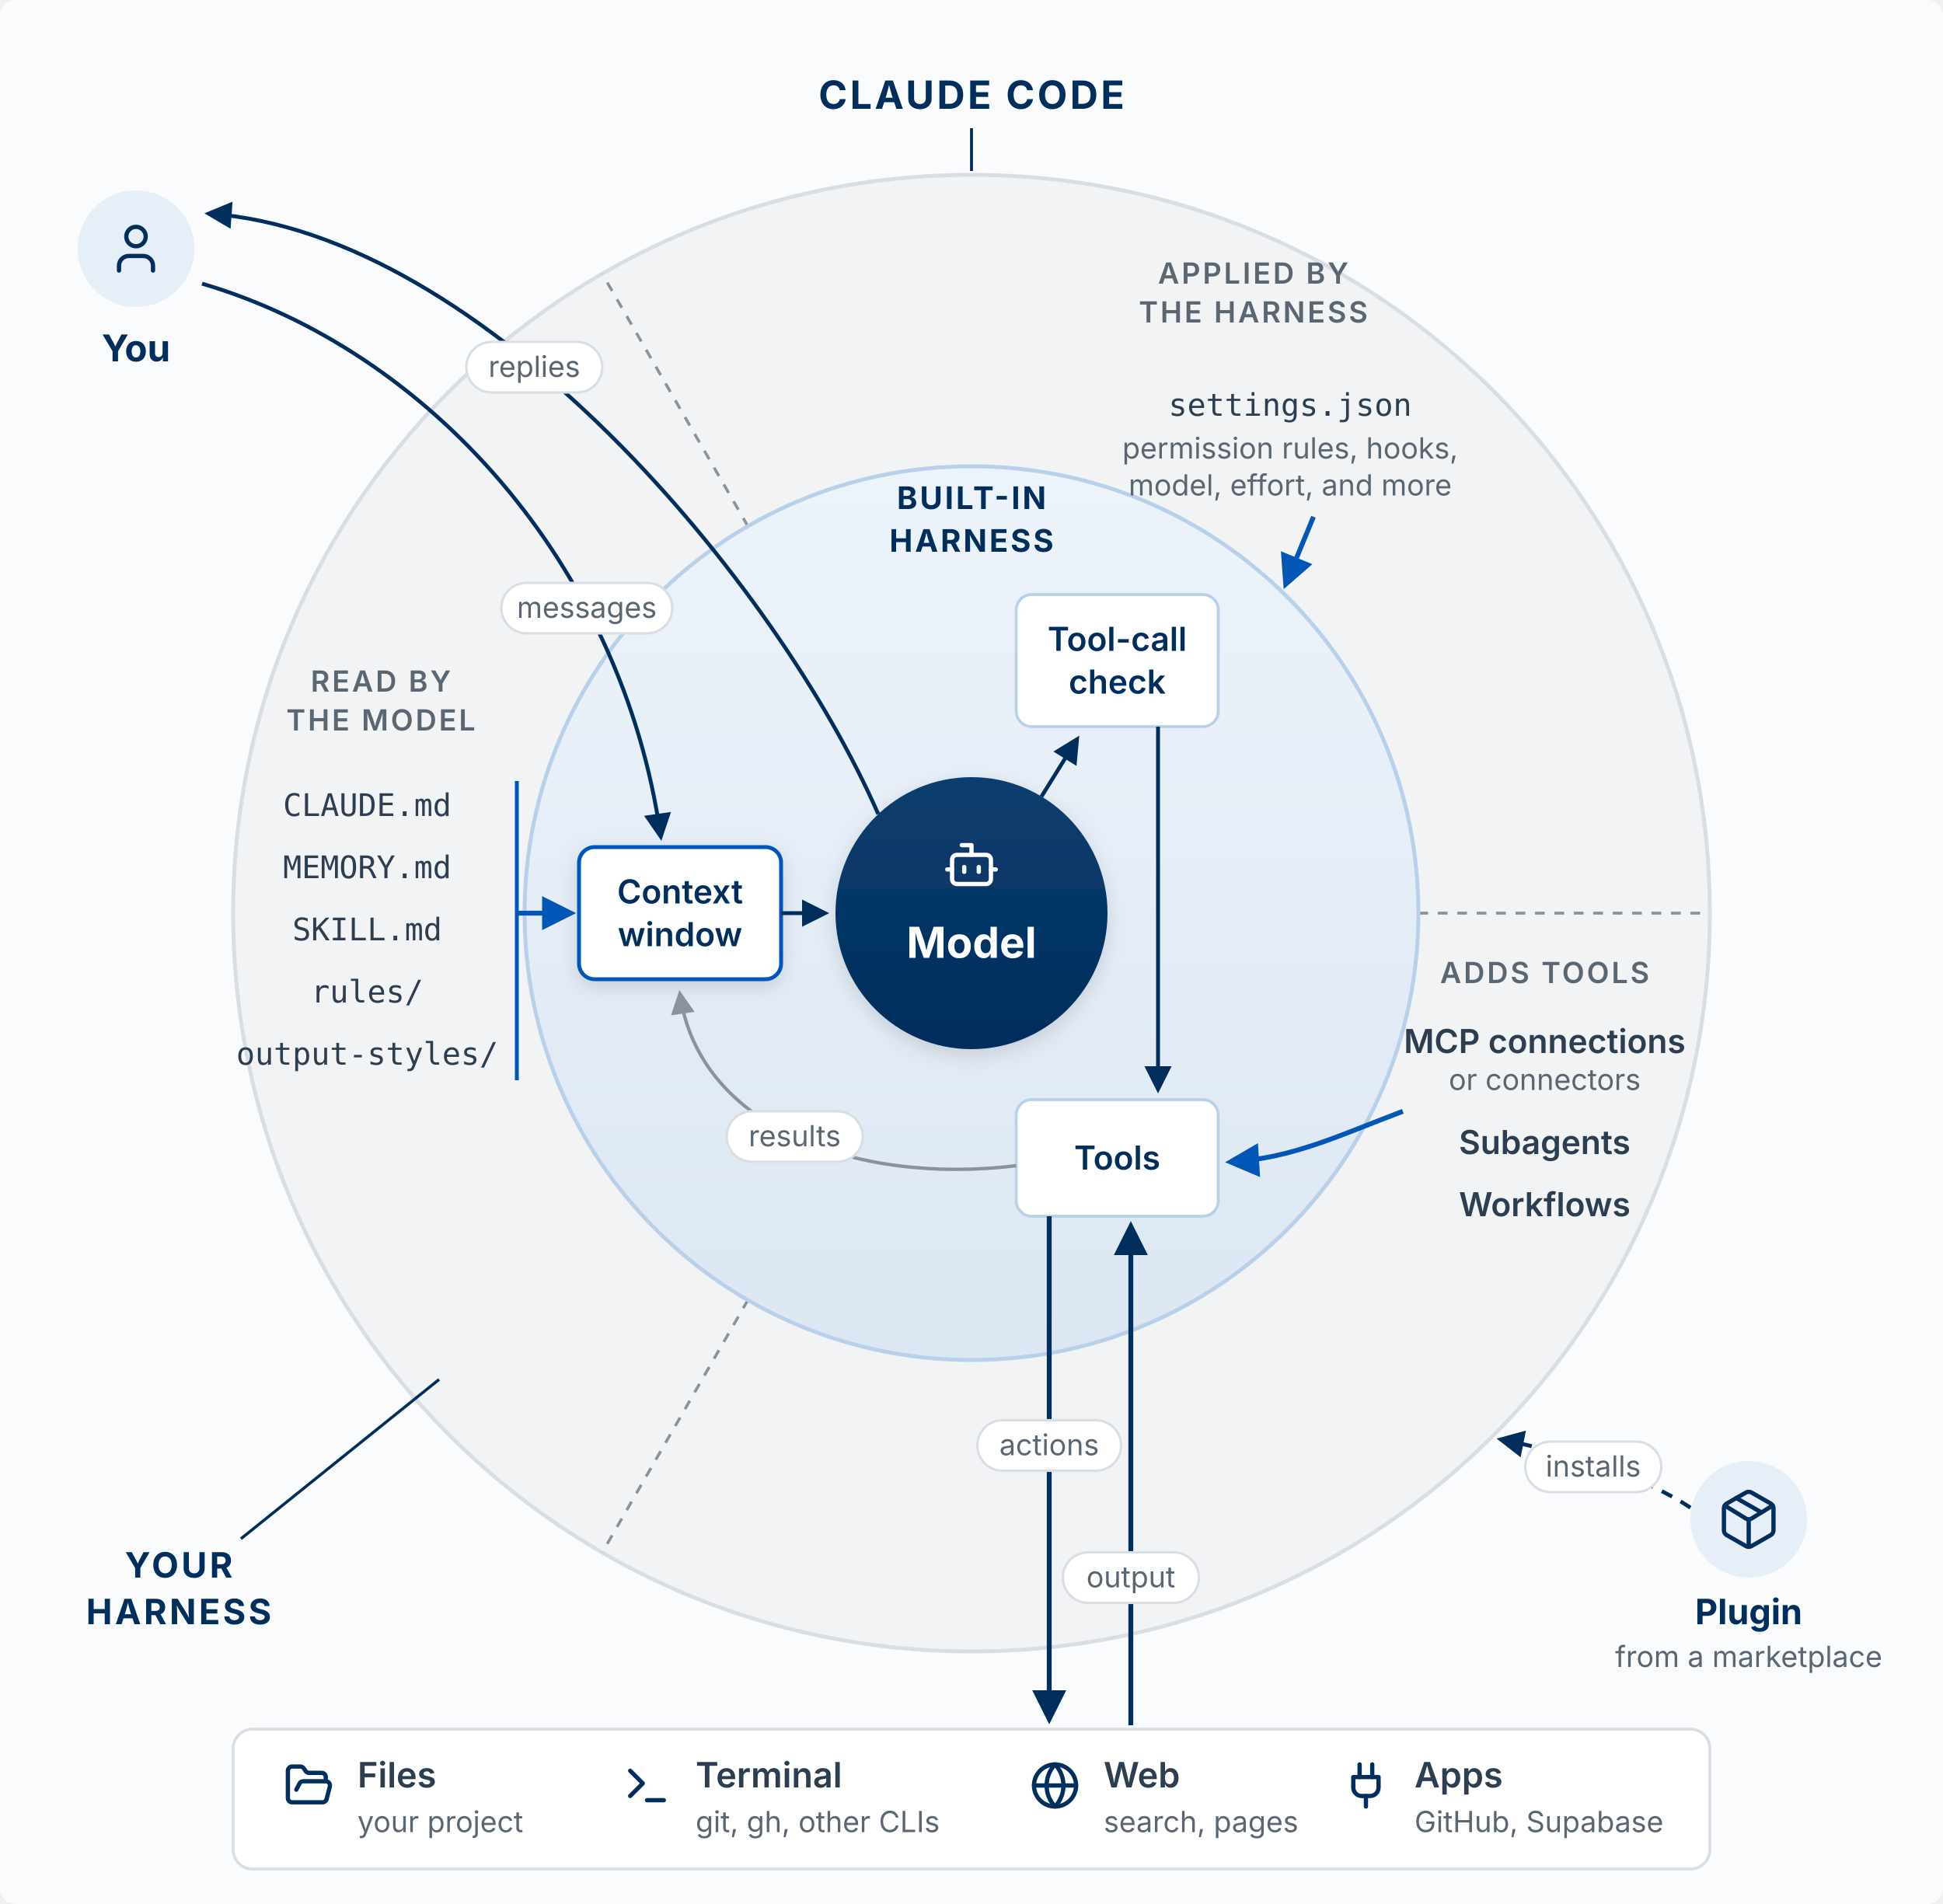
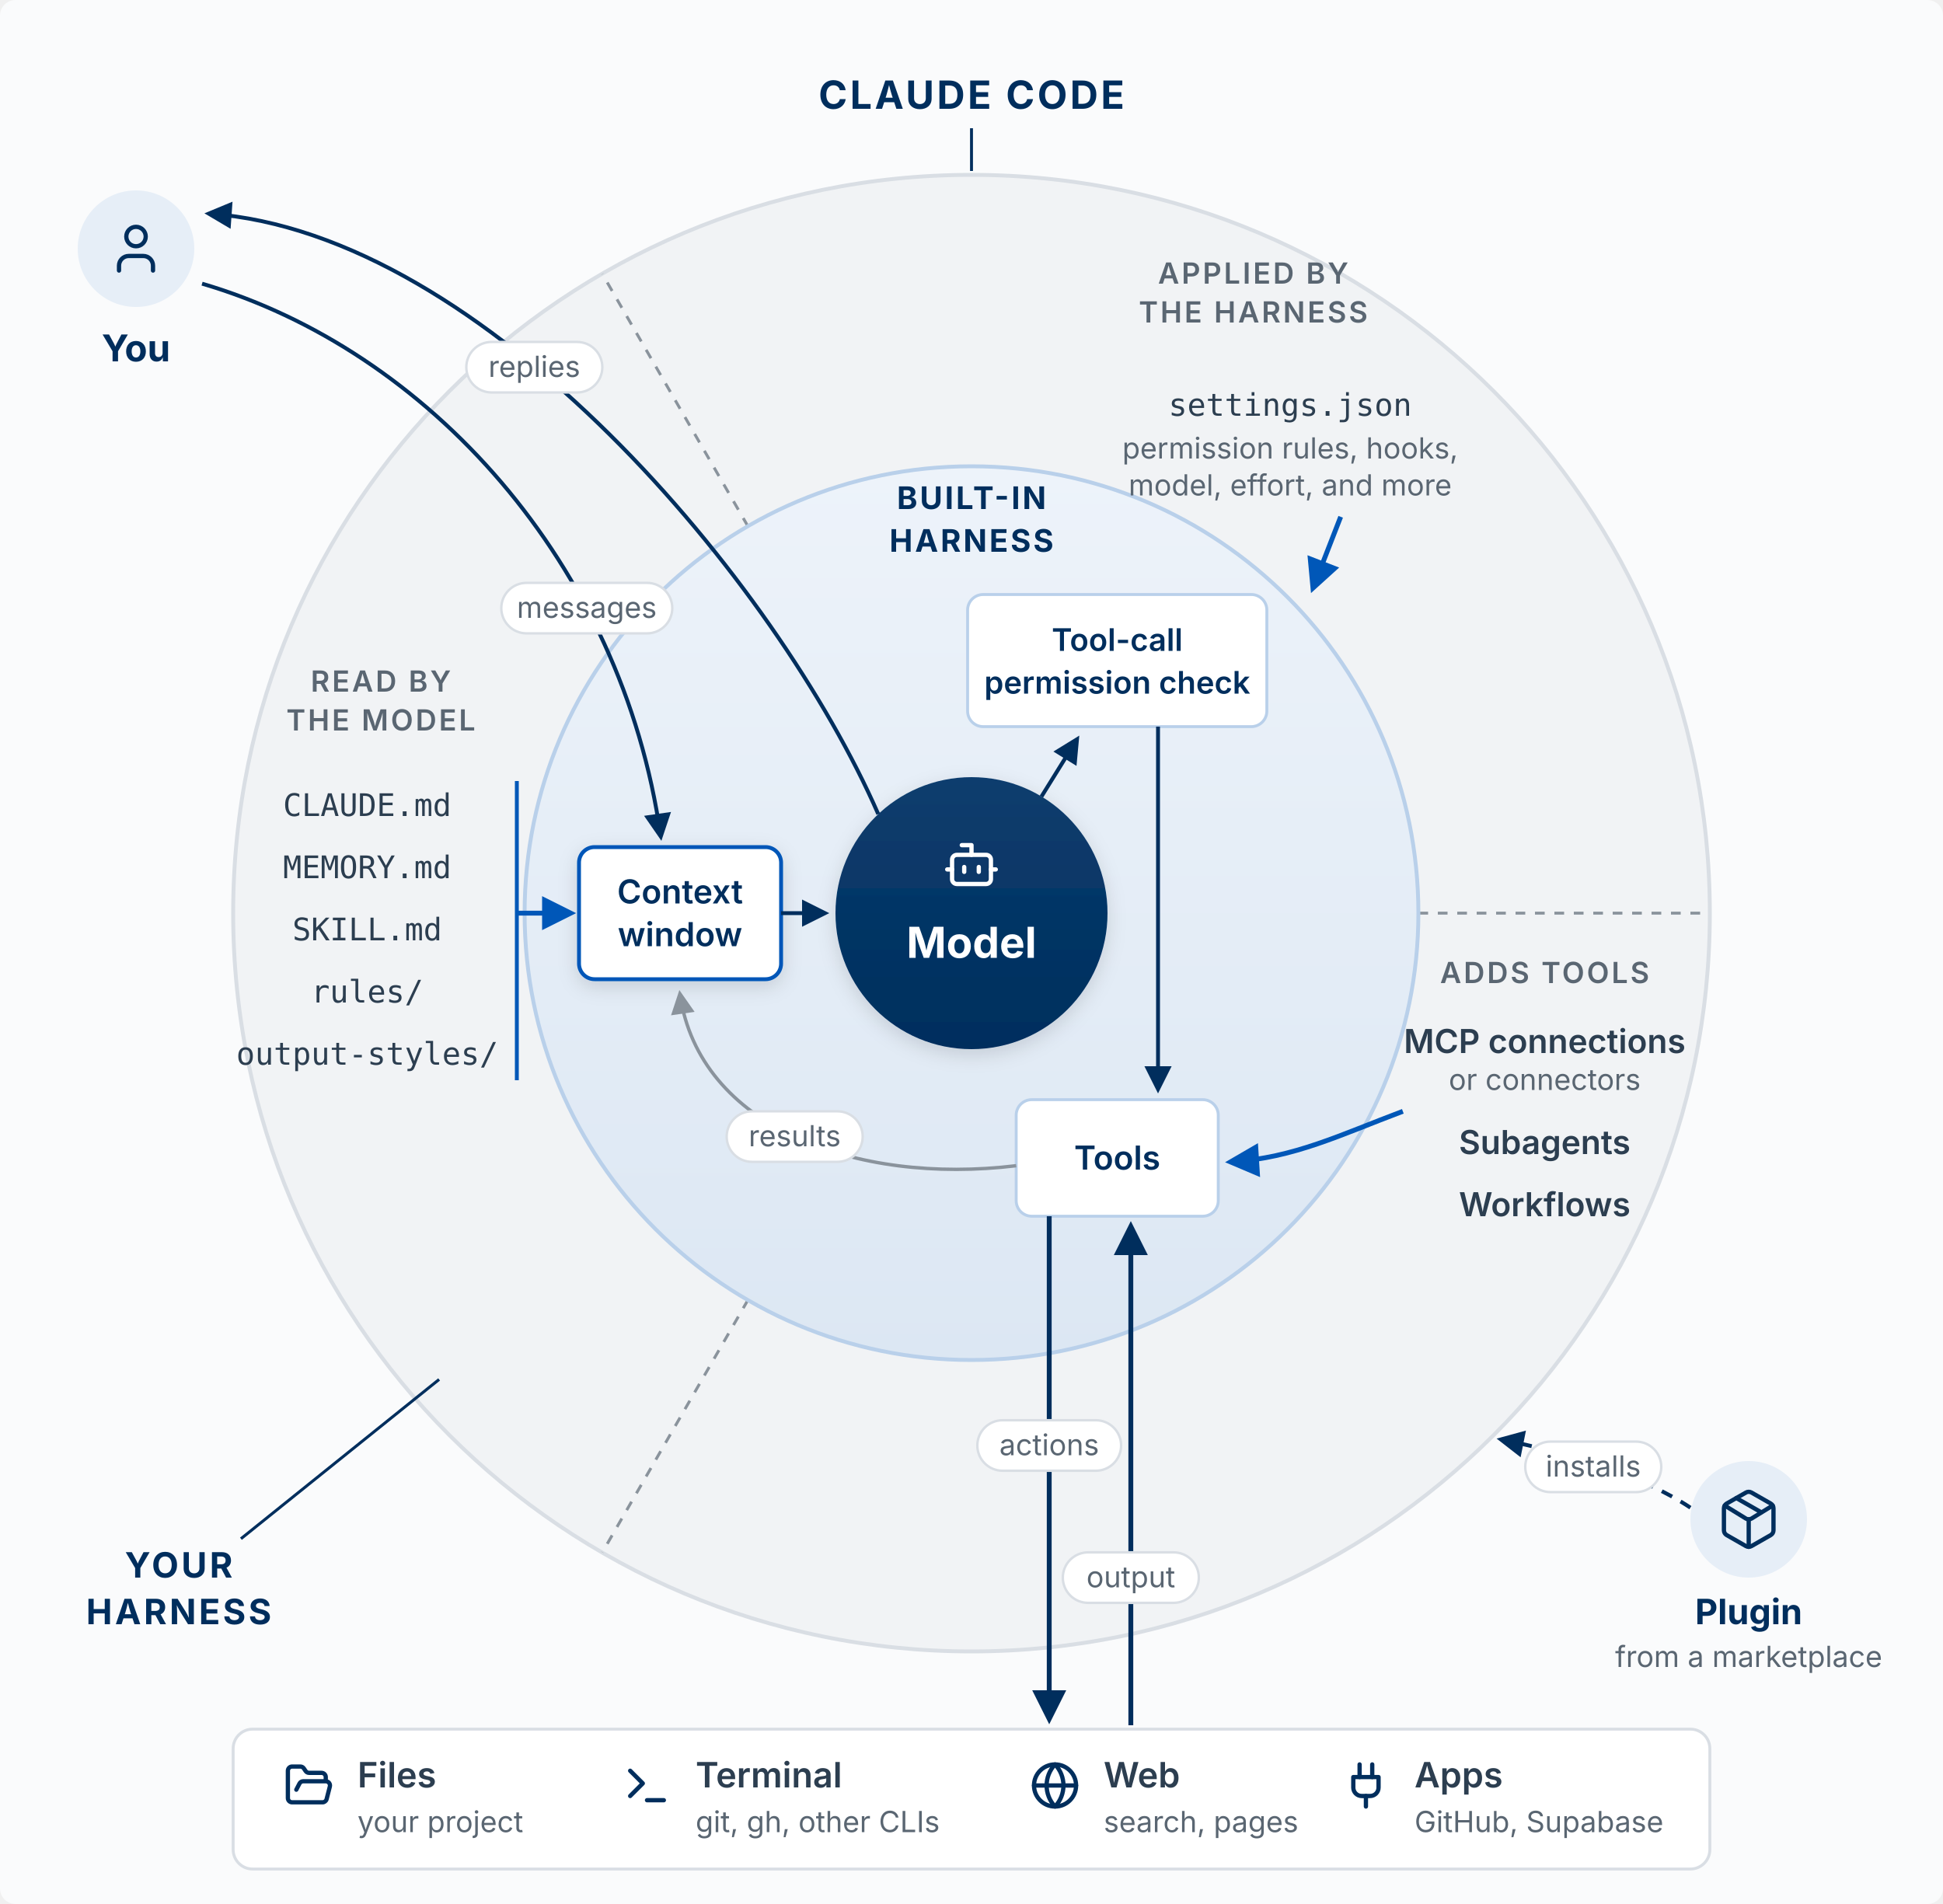
<svg xmlns="http://www.w3.org/2000/svg" viewBox="0 0 1000 980" role="img" font-family="Inter, 'Helvetica Neue', Helvetica, Arial, sans-serif">
  <defs>
    <marker id="ar" viewBox="0 0 10 10" refX="8" refY="5" markerWidth="7" markerHeight="7" orient="auto-start-reverse">
      <path d="M0 0 L10 5 L0 10 z" fill="#0057B8" />
    </marker>
    <marker id="an" viewBox="0 0 10 10" refX="8" refY="5" markerWidth="7" markerHeight="7" orient="auto-start-reverse">
      <path d="M0 0 L10 5 L0 10 z" fill="#002E5D" />
    </marker>
    <marker id="ag" viewBox="0 0 10 10" refX="8" refY="5" markerWidth="7" markerHeight="7" orient="auto-start-reverse">
      <path d="M0 0 L10 5 L0 10 z" fill="#8A939C" />
    </marker>
    <linearGradient id="gModel" x1="0" y1="0" x2="0" y2="1">
      <stop offset="0" stop-color="#0B3D6E" />
      <stop offset="1" stop-color="#002E5D" />
    </linearGradient>
    <linearGradient id="gHarness" x1="0" y1="0" x2="0" y2="1">
      <stop offset="0" stop-color="#EDF3FA" />
      <stop offset="1" stop-color="#DCE7F3" />
    </linearGradient>
    <filter id="sh" x="-20%" y="-20%" width="140%" height="140%">
      <feDropShadow dx="0" dy="3" stdDeviation="5" flood-opacity="0.13" />
    </filter>
  </defs>
  <rect width="1000" height="980" rx="8" fill="#FAFBFC" />
  <text x="500" y="56" text-anchor="middle" font-size="20" font-weight="700" letter-spacing="1.4" fill="#002E5D">CLAUDE CODE</text>
  <line x1="500" y1="66" x2="500" y2="88" stroke="#002E5D" stroke-width="1.5" />
  <circle cx="500" cy="470" r="380" fill="#F1F3F5" stroke="#D9DEE4" stroke-width="2" />
  <line x1="385" y1="271" x2="310" y2="141" stroke="#8A939C" stroke-width="1.5" stroke-dasharray="5 5" />
  <line x1="730" y1="470" x2="880" y2="470" stroke="#8A939C" stroke-width="1.5" stroke-dasharray="5 5" />
  <line x1="385" y1="669" x2="310" y2="799" stroke="#8A939C" stroke-width="1.5" stroke-dasharray="5 5" />
  <circle cx="500" cy="470" r="230" fill="url(#gHarness)" stroke="#B9D0EA" stroke-width="2" />
  <text x="500" y="262" text-anchor="middle" font-size="16" font-weight="700" letter-spacing="1.2" fill="#002E5D">BUILT-IN</text>
  <text x="500" y="284" text-anchor="middle" font-size="16" font-weight="700" letter-spacing="1.2" fill="#002E5D">HARNESS</text>
  <circle cx="500" cy="470" r="70" fill="url(#gModel)" filter="url(#sh)" />
  <g transform="translate(485,430) scale(1.25)" fill="none" stroke="#FFFFFF" stroke-width="1.76" stroke-linecap="round" stroke-linejoin="round">
    <path d="M12 8V4H8" />
    <rect width="16" height="12" x="4" y="8" rx="2" />
    <path d="M2 14h2" />
    <path d="M20 14h2" />
    <path d="M15 13v2" />
    <path d="M9 13v2" />
  </g>
  <text x="500" y="493" text-anchor="middle" font-size="22" font-weight="700" fill="#FFFFFF">Model</text>
  <rect x="298" y="436" width="104" height="68" rx="8" fill="#FFFFFF" stroke="#0057B8" stroke-width="2" filter="url(#sh)" />
  <text x="350" y="465" text-anchor="middle" font-size="17" font-weight="600" fill="#002E5D">Context</text>
  <text x="350" y="487" text-anchor="middle" font-size="17" font-weight="600" fill="#002E5D">window</text>
  <path d="M402 470 H424" stroke="#002E5D" stroke-width="2" fill="none" marker-end="url(#an)" />
-   <rect x="523" y="306" width="104" height="68" rx="8" fill="#FFFFFF" stroke="#B9D0EA" stroke-width="1.5" />
-   <text x="575" y="335" text-anchor="middle" font-size="17" font-weight="600" fill="#002E5D">Tool-call</text>
-   <text x="575" y="357" text-anchor="middle" font-size="17" font-weight="600" fill="#002E5D">check</text>
+   <rect x="498" y="306" width="154" height="68" rx="8" fill="#FFFFFF" stroke="#B9D0EA" stroke-width="1.5" />
+   <text x="575" y="335" text-anchor="middle" font-size="16" font-weight="600" fill="#002E5D">Tool-call</text>
+   <text x="575" y="357" text-anchor="middle" font-size="16" font-weight="600" fill="#002E5D">permission check</text>
  <path d="M536 410 L554 381" stroke="#002E5D" stroke-width="2" fill="none" marker-end="url(#an)" />
  <rect x="523" y="566" width="104" height="60" rx="8" fill="#FFFFFF" stroke="#B9D0EA" stroke-width="1.5" />
  <text x="575" y="602" text-anchor="middle" font-size="17" font-weight="600" fill="#002E5D">Tools</text>
  <path d="M596 374 V560" stroke="#002E5D" stroke-width="2" fill="none" marker-end="url(#an)" />
  <path d="M523 600 C440 610 360 580 350 512" stroke="#8A939C" stroke-width="1.75" fill="none" marker-end="url(#ag)" />
  <rect x="374" y="572" width="70" height="26" rx="13" fill="#FFFFFF" stroke="#D9DEE4" stroke-width="1.25" />
  <text x="409" y="590" text-anchor="middle" font-size="15" fill="#5A6672">results</text>
  <text x="196" y="356" text-anchor="middle" font-size="15" font-weight="600" letter-spacing="1.2" fill="#5A6672">READ BY</text>
  <text x="196" y="376" text-anchor="middle" font-size="15" font-weight="600" letter-spacing="1.2" fill="#5A6672">THE MODEL</text>
  <text x="189" y="420" text-anchor="middle" font-size="16" font-family="Menlo, Consolas, monospace" fill="#2C3E50">CLAUDE.md</text>
  <text x="189" y="516" text-anchor="middle" font-size="16" font-family="Menlo, Consolas, monospace" fill="#2C3E50">rules/</text>
  <text x="189" y="548" text-anchor="middle" font-size="16" font-family="Menlo, Consolas, monospace" fill="#2C3E50">output-styles/</text>
  <text x="189" y="452" text-anchor="middle" font-size="16" font-family="Menlo, Consolas, monospace" fill="#2C3E50">MEMORY.md</text>
  <text x="189" y="484" text-anchor="middle" font-size="16" font-family="Menlo, Consolas, monospace" fill="#2C3E50">SKILL.md</text>
  <path d="M266 402 V556" stroke="#0057B8" stroke-width="2" fill="none" />
  <path d="M266 470 H293" stroke="#0057B8" stroke-width="2.5" fill="none" marker-end="url(#ar)" />
  <text x="645" y="146" text-anchor="middle" font-size="15" font-weight="600" letter-spacing="1.2" fill="#5A6672">APPLIED BY</text>
  <text x="645" y="166" text-anchor="middle" font-size="15" font-weight="600" letter-spacing="1.2" fill="#5A6672">THE HARNESS</text>
  <text x="664" y="214" text-anchor="middle" font-size="16" font-family="Menlo, Consolas, monospace" fill="#2C3E50">settings.json</text>
  <text x="664" y="236" text-anchor="middle" font-size="15" fill="#5A6672">permission rules, hooks,</text>
  <text x="664" y="255" text-anchor="middle" font-size="15" fill="#5A6672">model, effort, and more</text>
-   <path d="M676 266 L662 300" stroke="#0057B8" stroke-width="2.5" fill="none" marker-end="url(#ar)" />
+   <path d="M690 266 L676 302" stroke="#0057B8" stroke-width="2.5" fill="none" marker-end="url(#ar)" />
  <text x="795" y="506" text-anchor="middle" font-size="15" font-weight="600" letter-spacing="1.2" fill="#5A6672">ADDS TOOLS</text>
  <text x="795" y="542" text-anchor="middle" font-size="17" font-weight="600" fill="#2C3E50">MCP connections</text>
  <text x="795" y="561" text-anchor="middle" font-size="15" fill="#5A6672">or connectors</text>
  <text x="795" y="594" text-anchor="middle" font-size="17" font-weight="600" fill="#2C3E50">Subagents</text>
  <text x="795" y="626" text-anchor="middle" font-size="17" font-weight="600" fill="#2C3E50">Workflows</text>
  <path d="M722 572 C690 584 666 596 634 598" stroke="#0057B8" stroke-width="2.5" fill="none" marker-end="url(#ar)" />
  <text x="92" y="812" text-anchor="middle" font-size="18" font-weight="700" letter-spacing="1.4" fill="#002E5D">YOUR</text>
  <text x="92" y="836" text-anchor="middle" font-size="18" font-weight="700" letter-spacing="1.4" fill="#002E5D">HARNESS</text>
  <line x1="124" y1="792" x2="226" y2="710" stroke="#002E5D" stroke-width="1.5" />
  <circle cx="70" cy="128" r="30" fill="#E6EEF7" />
  <g transform="translate(55,113) scale(1.25)" fill="none" stroke="#002E5D" stroke-width="1.76" stroke-linecap="round" stroke-linejoin="round">
    <path d="M19 21v-2a4 4 0 0 0-4-4H9a4 4 0 0 0-4 4v2" />
    <circle cx="12" cy="7" r="4" />
  </g>
  <text x="70" y="186" text-anchor="middle" font-size="19" font-weight="700" fill="#002E5D">You</text>
  <path d="M104 146 C220 180 320 290 340 430" stroke="#002E5D" stroke-width="2" fill="none" marker-end="url(#an)" />
  <path d="M452 419 C400 300 250 120 108 110" stroke="#002E5D" stroke-width="2" fill="none" marker-end="url(#an)" />
  <rect x="258" y="300" width="88" height="26" rx="13" fill="#FFFFFF" stroke="#D9DEE4" stroke-width="1.25" />
  <text x="302" y="318" text-anchor="middle" font-size="15" fill="#5A6672">messages</text>
  <rect x="240" y="176" width="70" height="26" rx="13" fill="#FFFFFF" stroke="#D9DEE4" stroke-width="1.25" />
  <text x="275" y="194" text-anchor="middle" font-size="15" fill="#5A6672">replies</text>
  <path d="M870 776 C846 760 808 748 773 741" stroke="#002E5D" stroke-width="2" stroke-dasharray="6 5" fill="none" marker-end="url(#an)" />
  <rect x="785" y="742" width="70" height="26" rx="13" fill="#FFFFFF" stroke="#D9DEE4" stroke-width="1.25" />
  <text x="820" y="760" text-anchor="middle" font-size="15" fill="#5A6672">installs</text>
  <circle cx="900" cy="782" r="30" fill="#E6EEF7" />
  <g transform="translate(883,765) scale(1.417)" fill="none" stroke="#002E5D" stroke-width="1.55" stroke-linecap="round" stroke-linejoin="round">
    <path d="M11 21.73a2 2 0 0 0 2 0l7-4A2 2 0 0 0 21 16V8a2 2 0 0 0-1-1.73l-7-4a2 2 0 0 0-2 0l-7 4A2 2 0 0 0 3 8v8a2 2 0 0 0 1 1.73z" />
    <path d="M12 22V12" />
    <path d="m3.3 7 7.703 4.734a2 2 0 0 0 1.994 0L20.7 7" />
    <path d="m7.5 4.27 9 5.15" />
  </g>
  <text x="900" y="836" text-anchor="middle" font-size="18" font-weight="700" fill="#002E5D">Plugin</text>
  <text x="900" y="858" text-anchor="middle" font-size="15" fill="#5A6672">from a marketplace</text>
  <path d="M540 626 V884" stroke="#002E5D" stroke-width="2.5" fill="none" marker-end="url(#an)" />
  <path d="M582 888 V632" stroke="#002E5D" stroke-width="2.5" fill="none" marker-end="url(#an)" />
  <rect x="503" y="731" width="74" height="26" rx="13" fill="#FFFFFF" stroke="#D9DEE4" stroke-width="1.25" />
  <text x="540" y="749" text-anchor="middle" font-size="15" fill="#5A6672">actions</text>
  <rect x="547" y="799" width="70" height="26" rx="13" fill="#FFFFFF" stroke="#D9DEE4" stroke-width="1.25" />
  <text x="582" y="817" text-anchor="middle" font-size="15" fill="#5A6672">output</text>
  <rect x="120" y="890" width="760" height="72" rx="10" fill="#FFFFFF" stroke="#D9DEE4" stroke-width="1.5" />
  <g transform="translate(146,906) scale(1.083)" fill="none" stroke="#002E5D" stroke-width="2.03" stroke-linecap="round" stroke-linejoin="round">
    <path d="m6 14 1.5-2.9A2 2 0 0 1 9.24 10H20a2 2 0 0 1 1.94 2.5l-1.54 6a2 2 0 0 1-1.95 1.5H4a2 2 0 0 1-2-2V5a2 2 0 0 1 2-2h3.9a2 2 0 0 1 1.69.9l.81 1.2a2 2 0 0 0 1.67.9H18a2 2 0 0 1 2 2v2" />
  </g>
  <text x="184" y="920" font-size="18" font-weight="600" fill="#2C3E50">Files</text>
  <text x="184" y="943" font-size="15" fill="#5A6672">your project</text>
  <g transform="translate(320,906) scale(1.083)" fill="none" stroke="#002E5D" stroke-width="2.03" stroke-linecap="round" stroke-linejoin="round">
    <polyline points="4 17 10 11 4 5" />
    <line x1="12" x2="20" y1="19" y2="19" />
  </g>
  <text x="358" y="920" font-size="18" font-weight="600" fill="#2C3E50">Terminal</text>
  <text x="358" y="943" font-size="15" fill="#5A6672">git, gh, other CLIs</text>
  <g transform="translate(530,906) scale(1.083)" fill="none" stroke="#002E5D" stroke-width="2.03" stroke-linecap="round" stroke-linejoin="round">
    <circle cx="12" cy="12" r="10" />
    <path d="M12 2a14.5 14.5 0 0 0 0 20 14.5 14.5 0 0 0 0-20" />
    <path d="M2 12h20" />
  </g>
  <text x="568" y="920" font-size="18" font-weight="600" fill="#2C3E50">Web</text>
  <text x="568" y="943" font-size="15" fill="#5A6672">search, pages</text>
  <g transform="translate(690,906) scale(1.083)" fill="none" stroke="#002E5D" stroke-width="2.03" stroke-linecap="round" stroke-linejoin="round">
    <path d="M12 22v-5" />
    <path d="M9 8V2" />
    <path d="M15 8V2" />
    <path d="M18 8v5a4 4 0 0 1-4 4h-4a4 4 0 0 1-4-4V8Z" />
  </g>
  <text x="728" y="920" font-size="18" font-weight="600" fill="#2C3E50">Apps</text>
  <text x="728" y="943" font-size="15" fill="#5A6672">GitHub, Supabase</text>
</svg>
